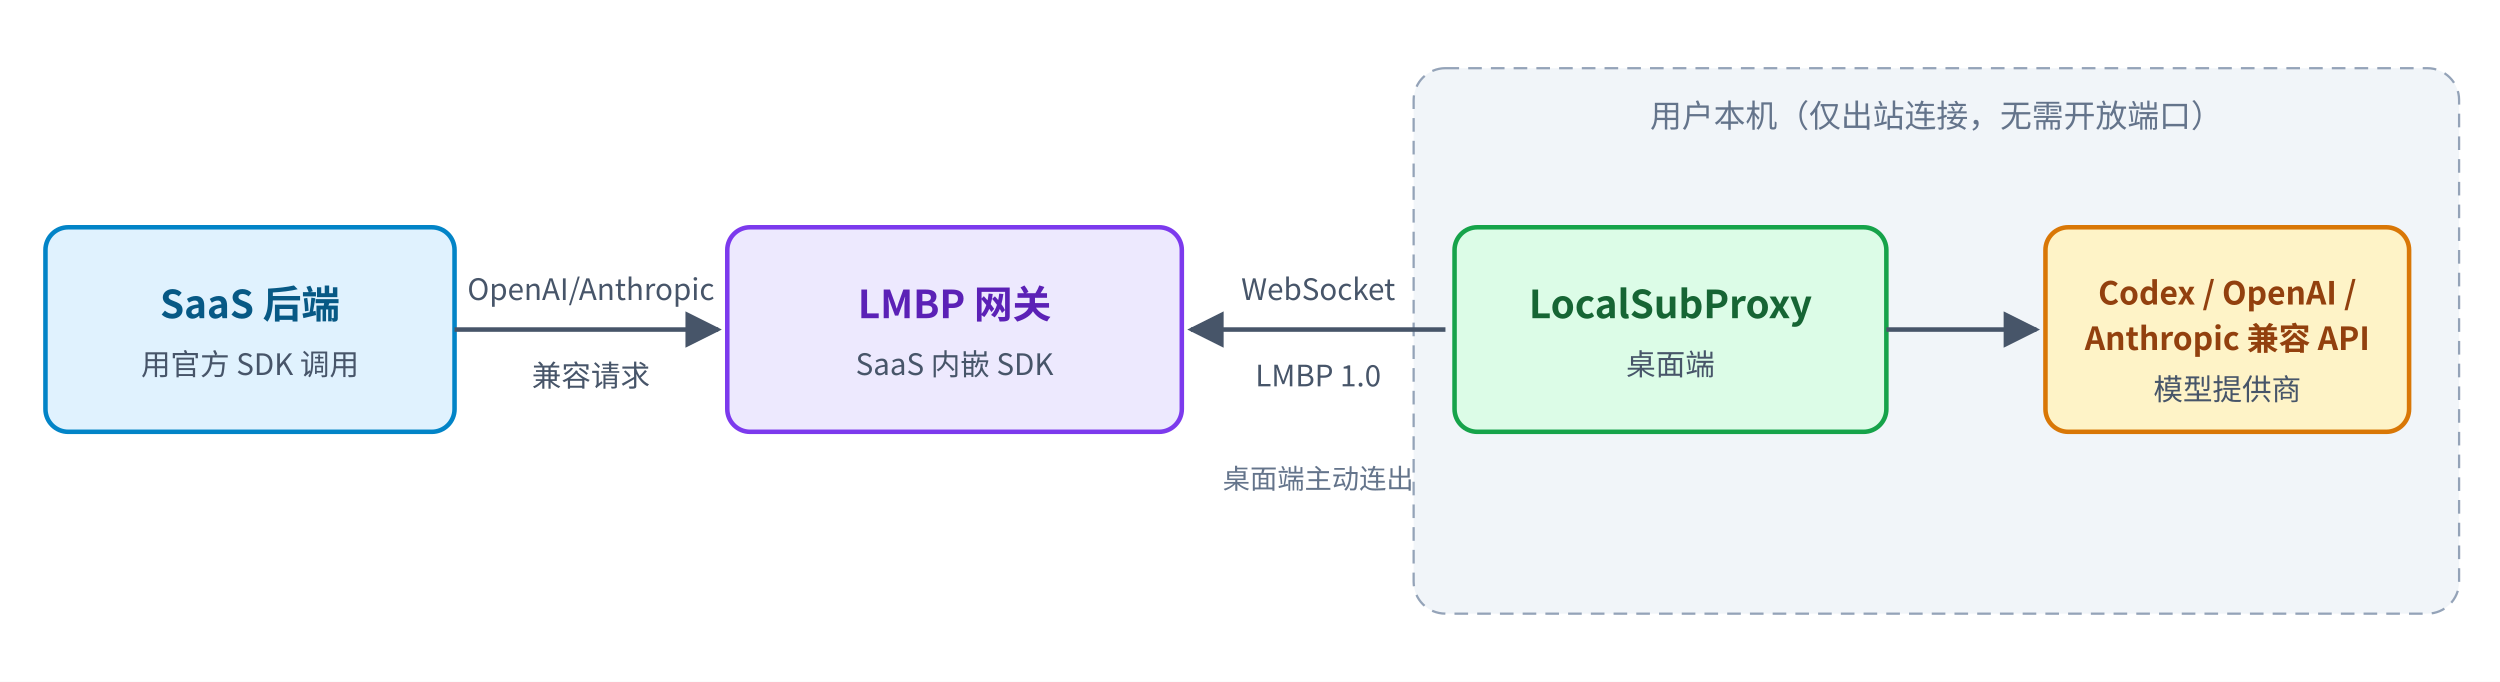
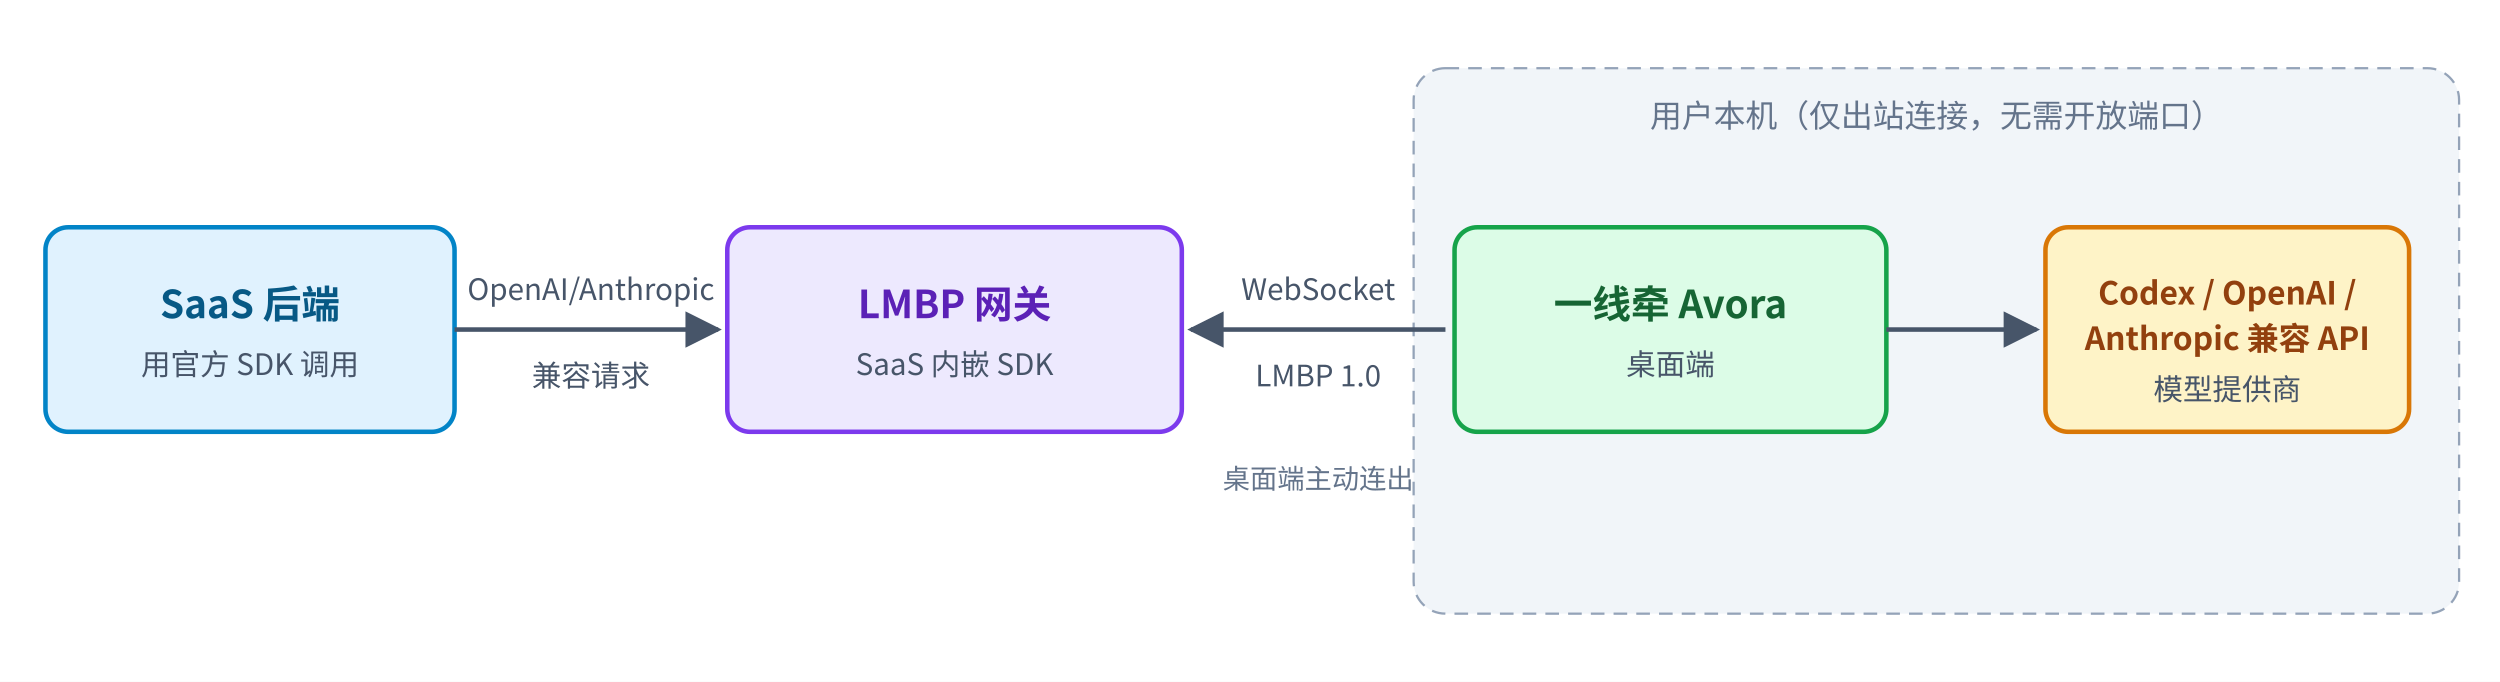
<svg xmlns="http://www.w3.org/2000/svg" width="1100" height="300" viewBox="0 0 1100 300" font-family="'PingFang SC','Microsoft YaHei','Noto Sans CJK SC',sans-serif">
  <defs>
    <marker id="a" viewBox="0 0 10 10" refX="9" refY="5" markerWidth="8" markerHeight="8" orient="auto">
      <path d="M0,0L10,5L0,10z" fill="#475569" />
    </marker>
  </defs>
  <rect width="1100" height="300" fill="#fff" />
  <rect x="622" y="30" width="460" height="240" rx="14" fill="#f1f5f9" stroke="#94a3b8" stroke-dasharray="6 4" />
  <text x="852" y="56" text-anchor="middle" font-size="14" fill="#64748b">用户本机（仅出站连接，无需开放端口）</text>
  <g font-size="17" font-weight="600" text-anchor="middle">
    <rect x="20" y="100" width="180" height="90" rx="10" fill="#e0f2fe" stroke="#0284c7" stroke-width="2" />
    <text x="110" y="140" fill="#075985">SaaS 后端</text>
    <rect x="320" y="100" width="200" height="90" rx="10" fill="#ede9fe" stroke="#7c3aed" stroke-width="2" />
    <text x="420" y="140" fill="#5b21b6">LMBP 网关</text>
    <rect x="640" y="100" width="190" height="90" rx="10" fill="#dcfce7" stroke="#16a34a" stroke-width="2" />
-     <text x="735" y="140" fill="#166534">LocalSubProxy</text>
+     <text x="735" y="140" fill="#166534">一线牵 Avora</text>
    <rect x="900" y="100" width="160" height="90" rx="10" fill="#fef3c7" stroke="#d97706" stroke-width="2" />
    <text x="980" y="134" fill="#92400e" font-size="14">Codex / OpenAI /</text>
    <text x="980" y="154" fill="#92400e" font-size="14">Anthropic 兼容 API</text>
  </g>
  <g font-size="13" fill="#475569" text-anchor="middle">
    <text x="110" y="165">用官方 SDK 调用</text>
    <text x="420" y="165">SaaS 内嵌 SDK</text>
    <text x="735" y="165">桌面端</text>
    <text x="980" y="176">模型提供商</text>
    <text x="260" y="132">OpenAI/Anthropic</text>
    <text x="260" y="170">兼容请求</text>
    <text x="580" y="132">WebSocket</text>
    <text x="580" y="170">LMBP 1.0</text>
  </g>
  <g stroke="#475569" stroke-width="2" fill="none">
    <line x1="200" y1="145" x2="316" y2="145" marker-end="url(#a)" />
    <line x1="636" y1="145" x2="524" y2="145" marker-end="url(#a)" />
    <line x1="830" y1="145" x2="896" y2="145" marker-end="url(#a)" />
  </g>
  <text x="580" y="215" text-anchor="middle" font-size="12" fill="#64748b">桌面端主动连出</text>
</svg>
